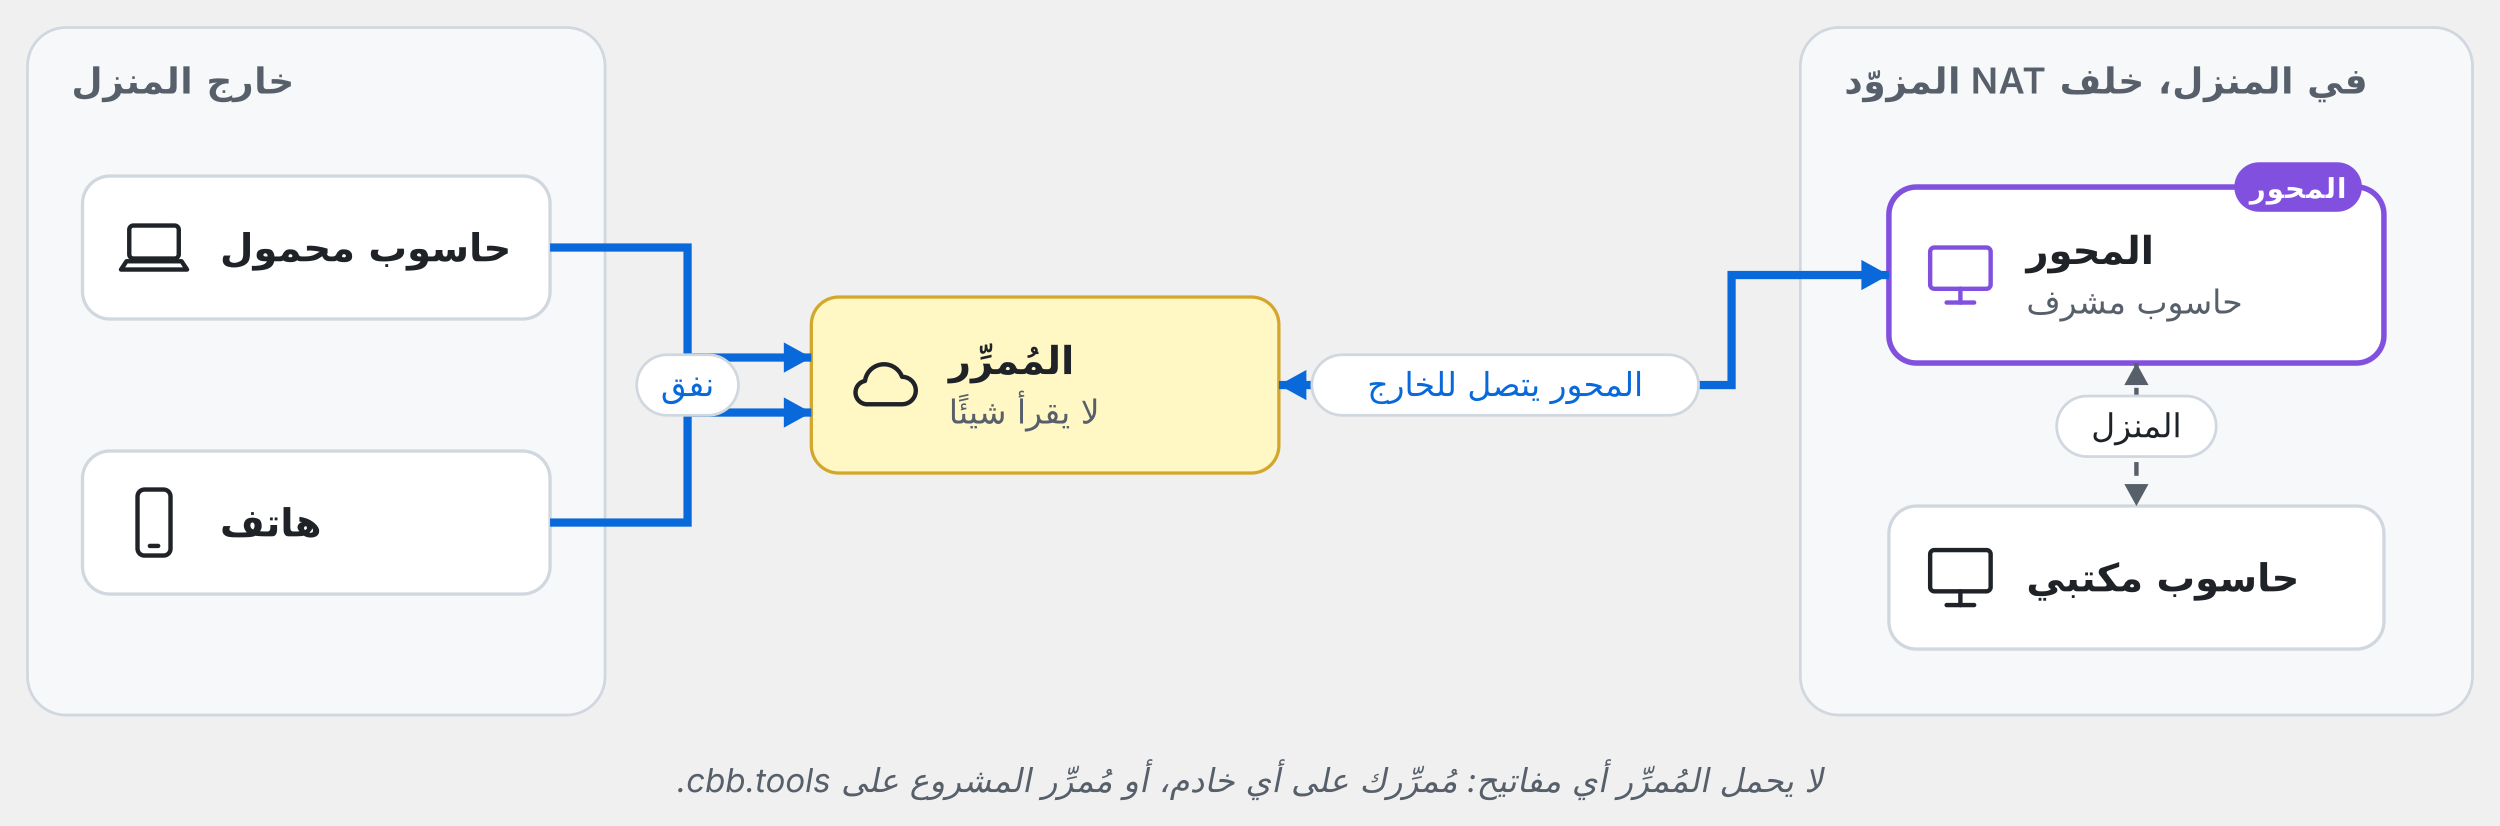
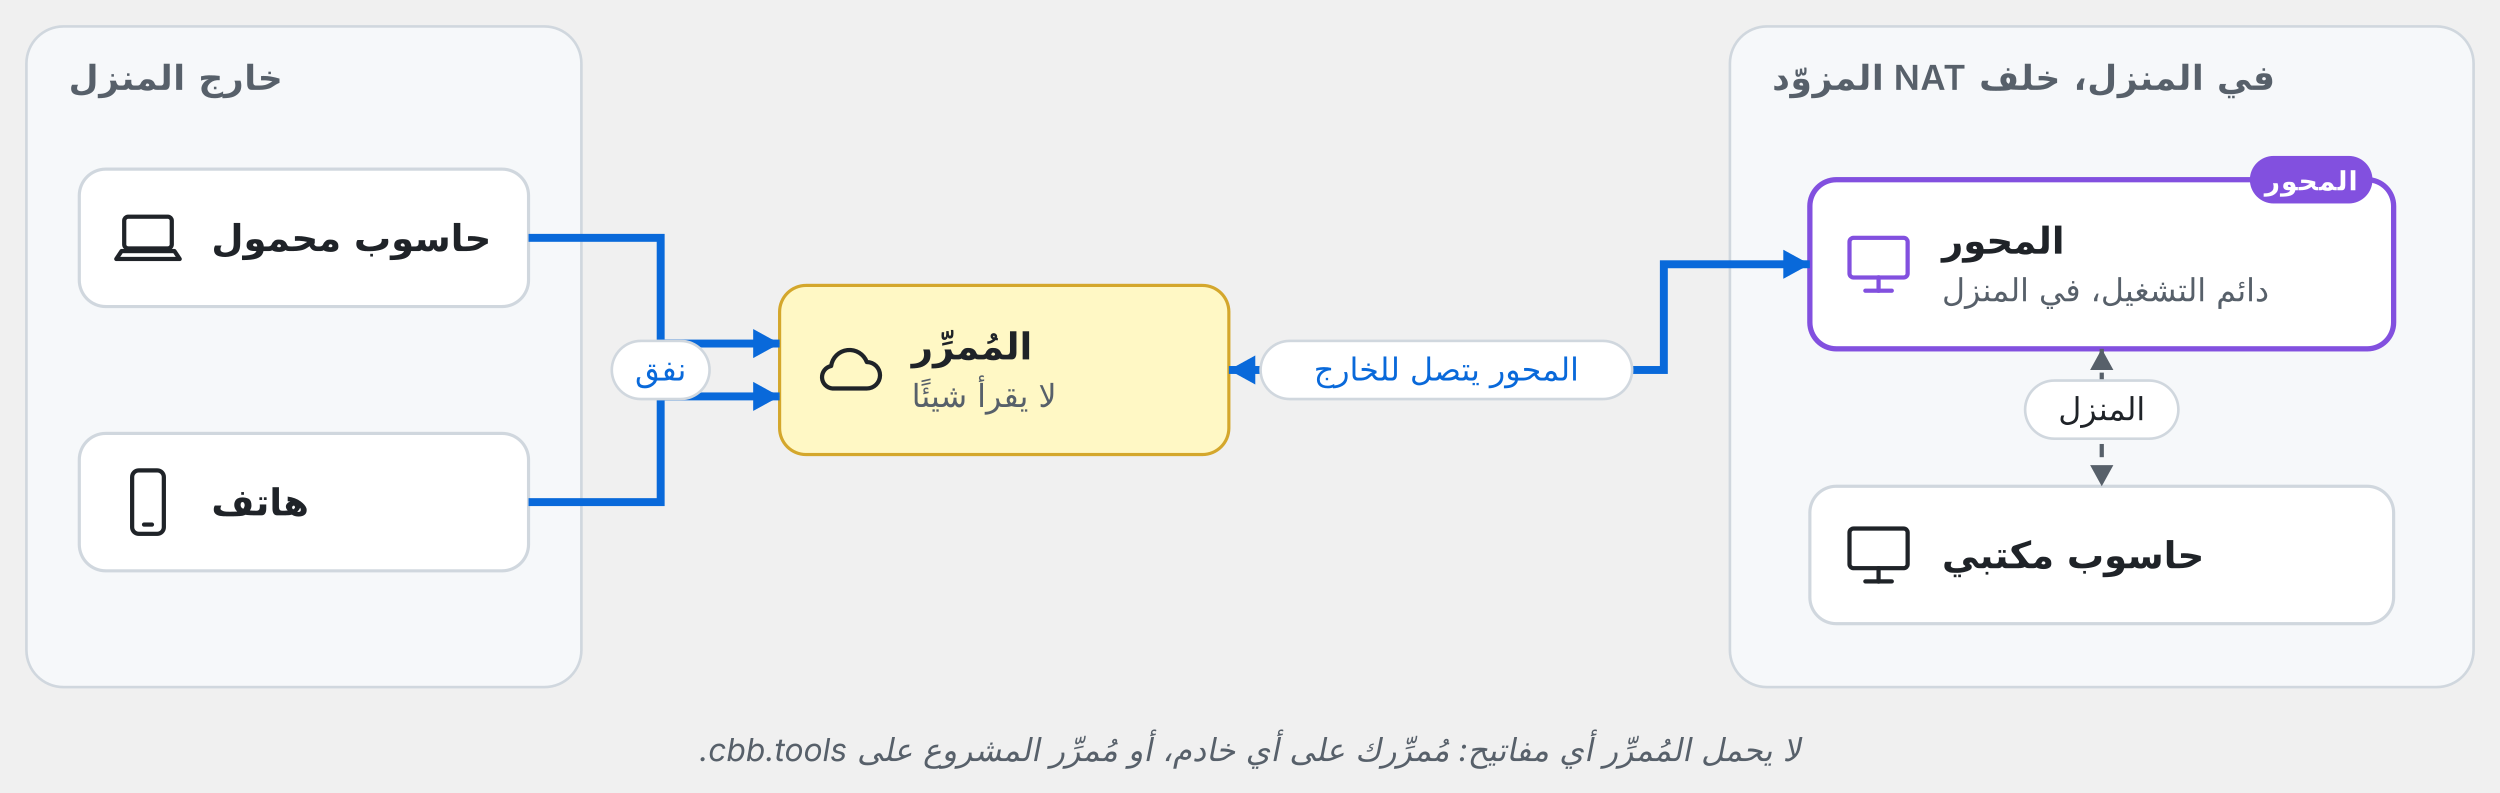
- <svg xmlns="http://www.w3.org/2000/svg" lang="ar" width="909" height="300" viewBox="0 0 909 300" role="img" aria-label="حين لا يستطيع الإنترنت الوصول إلى المحور، يسجّل نفسه لدى مُمرِّر">
+ <svg xmlns="http://www.w3.org/2000/svg" lang="ar" width="946" height="300" viewBox="0 0 946 300" role="img" aria-label="حين لا يستطيع الإنترنت الوصول إلى المحور، يسجّل نفسه لدى مُمرِّر">
  <style>
  .bg { fill: none; }
  .zone { fill: #f6f8fa; stroke: #d0d7de; stroke-width: 1; }
  .zone-t { fill: #57606a; font: 600 13px system-ui, -apple-system, 'Segoe UI', sans-serif; letter-spacing: .02em; }
  .card { fill: #ffffff; stroke: #d0d7de; stroke-width: 1.2; }
  .card.key { stroke: #8250df; stroke-width: 2; }
  .card.srv { fill: #fff8c5; stroke: #d4a72c; }
  .t { fill: #1f2328; font: 600 14px system-ui, -apple-system, 'Segoe UI', sans-serif; }
  .s { fill: #57606a; font: 12px system-ui, -apple-system, 'Segoe UI', sans-serif; }
  .ic { fill: none; stroke: #1f2328; stroke-width: 1.6; stroke-linecap: round; stroke-linejoin: round; }
  .key .ic, .ic.key { stroke: #8250df; }
  .badge { fill: #8250df; }
  .badge-t { fill: #ffffff; font: 600 10px system-ui, -apple-system, 'Segoe UI', sans-serif; letter-spacing: .04em; }
  .e-tunnel { fill: none; stroke: #0969da; stroke-width: 3; }
  .e-home { fill: none; stroke: #57606a; stroke-width: 1.6; stroke-dasharray: 5 4; }
  .e-pair { fill: none; stroke: #8250df; stroke-width: 1.8; }
  .e-e2e { fill: none; stroke: #1a7f37; stroke-width: 1.8; stroke-dasharray: 2 4; stroke-linecap: round; }
  .a-tunnel { fill: #0969da; } .a-home { fill: #57606a; } .a-pair { fill: #8250df; } .a-e2e { fill: #1a7f37; }
  .lbl-bg { fill: #ffffff; stroke: #d0d7de; stroke-width: 1; }
  .lbl { fill: #1f2328; font: 12px system-ui, -apple-system, 'Segoe UI', sans-serif; }
  .lbl.tunnel { fill: #0969da; } .lbl.pair { fill: #8250df; } .lbl.e2e { fill: #1a7f37; }
  .note { fill: #57606a; font: italic 12px system-ui, -apple-system, 'Segoe UI', sans-serif; }
  @media (prefers-color-scheme: dark) {
    .zone { fill: #161b22; stroke: #30363d; }
    .zone-t, .s, .note { fill: #8b949e; }
    .card { fill: #0d1117; stroke: #3d444d; }
    .card.key { stroke: #a371f7; }
    .card.srv { fill: #272115; stroke: #9e6a03; }
    .t, .lbl { fill: #e6edf3; }
    .ic { stroke: #e6edf3; }
    .key .ic, .ic.key { stroke: #a371f7; }
    .badge { fill: #a371f7; }
    .badge-t { fill: #0d1117; }
    .e-tunnel { stroke: #4493f8; } .a-tunnel { fill: #4493f8; } .lbl.tunnel { fill: #4493f8; }
    .e-home { stroke: #8b949e; } .a-home { fill: #8b949e; }
    .e-pair { stroke: #a371f7; } .a-pair { fill: #a371f7; } .lbl.pair { fill: #a371f7; }
    .e-e2e { stroke: #3fb950; } .a-e2e { fill: #3fb950; } .lbl.e2e { fill: #3fb950; }
    .lbl-bg { fill: #0d1117; stroke: #3d444d; }
  }
</style>
  <rect class="zone" x="10" y="10" width="210" height="250" rx="14" />
  <text class="zone-t" x="26" y="34" direction="rtl" text-anchor="end">خارج المنزل</text>
-   <rect class="zone" x="654.6" y="10" width="244.4" height="250" rx="14" />
+   <rect class="zone" x="654.6" y="10" width="281.4" height="250" rx="14" />
  <text class="zone-t" x="670.6" y="34" direction="rtl" text-anchor="end">في المنزل، خلف NAT المزوّد</text>
  <g class="">
    <rect class="card " x="30.0" y="64.0" width="170" height="52" rx="10" />
    <g transform="translate(42.0,76)" class="ic">
      <rect x="5" y="6" width="18" height="12" rx="1.5" />
      <path d="M2 22h24l-2 -3H4z" />
    </g>
    <text class="t" x="80.0" y="95" direction="rtl" text-anchor="end">حاسوب محمول</text>
  </g>
  <g class="">
    <rect class="card " x="30.0" y="164.0" width="170" height="52" rx="10" />
    <g transform="translate(42.0,176)" class="ic">
      <rect x="8" y="2" width="12" height="24" rx="2.5" />
      <line x1="12.5" y1="22.5" x2="15.5" y2="22.5" />
    </g>
    <text class="t" x="80.0" y="195" direction="rtl" text-anchor="end">هاتف</text>
  </g>
  <g class="srv">
    <rect class="card srv" x="295.0" y="108.0" width="170" height="64" rx="10" />
    <g transform="translate(307.0,126)" class="ic">
      <path d="M8 21h13a5 5 0 0 0 0 -10a7 7 0 0 0 -13.5 1.5A4.3 4.3 0 0 0 8 21z" />
    </g>
    <text class="t" x="345.0" y="136" direction="rtl" text-anchor="end">المُمرِّر</text>
    <text class="s" x="345.0" y="154" direction="rtl" text-anchor="end">لا يقرأ شيئًا</text>
  </g>
  <g class="key">
-     <rect class="card key" x="686.8" y="68.0" width="180" height="64" rx="10" />
-     <g transform="translate(698.8,86)" class="ic">
+     <rect class="card key" x="684.85" y="68.0" width="220.9" height="64" rx="10" />
+     <g transform="translate(696.85,86)" class="ic">
      <rect x="3" y="4" width="22" height="15" rx="1.5" />
      <line x1="14" y1="19" x2="14" y2="24" />
      <line x1="9" y1="24" x2="19" y2="24" />
    </g>
-     <text class="t" x="736.8" y="96" direction="rtl" text-anchor="end">المحور</text>
-     <text class="s" x="736.8" y="114" direction="rtl" text-anchor="end">حاسوب مشرف</text>
-     <rect class="badge" x="812.4" y="59.0" width="46.4" height="18" rx="9" />
-     <text class="badge-t" x="835.6" y="72.0" text-anchor="middle" direction="rtl">المحور</text>
+     <text class="t" x="734.85" y="96" direction="rtl" text-anchor="end">المحور</text>
+     <text class="s" x="734.85" y="114" direction="rtl" text-anchor="end">دائم التشغيل، في المنزل</text>
+     <rect class="badge" x="851.35" y="59.0" width="46.4" height="18" rx="9" />
+     <text class="badge-t" x="874.55" y="72.0" text-anchor="middle" direction="rtl">المحور</text>
  </g>
  <g class="">
-     <rect class="card " x="686.8" y="184.0" width="180" height="52" rx="10" />
-     <g transform="translate(698.8,196)" class="ic">
+     <rect class="card " x="684.85" y="184.0" width="220.9" height="52" rx="10" />
+     <g transform="translate(696.85,196)" class="ic">
      <rect x="3" y="4" width="22" height="15" rx="1.5" />
      <line x1="14" y1="19" x2="14" y2="24" />
      <line x1="9" y1="24" x2="19" y2="24" />
    </g>
-     <text class="t" x="736.8" y="215" direction="rtl" text-anchor="end">حاسوب مكتبي</text>
+     <text class="t" x="734.85" y="215" direction="rtl" text-anchor="end">حاسوب مكتبي</text>
  </g>
  <path class="e-tunnel" d="M200.0,90.0 L250,90 L250,130 L295.0,130" />
  <path class="a-tunnel" d="M295.0,130 L285.0,124.5 L285.0,135.5z" />
  <path class="e-tunnel" d="M200.0,190.0 L250,190 L250,150 L295.0,150" />
  <path class="a-tunnel" d="M295.0,150 L285.0,144.5 L285.0,155.5z" />
-   <path class="e-tunnel" d="M465.0,140.0 L629.6,140 L629.6,100 L686.8,100.0" />
-   <path class="a-tunnel" d="M686.8,100.0 L676.8,94.5 L676.8,105.5z" />
+   <path class="e-tunnel" d="M465.0,140.0 L629.6,140 L629.6,100 L684.85,100.0" />
+   <path class="a-tunnel" d="M684.85,100.0 L674.8,94.5 L674.8,105.5z" />
  <path class="a-tunnel" d="M465.0,140.0 L475.0,145.5 L475.0,134.5z" />
-   <path class="e-home" d="M776.8,132.0 L776.8,184.0" />
-   <path class="a-home" d="M776.8,184.0 L781.2,176.0 L772.4,176.0z" />
-   <path class="a-home" d="M776.8,132.0 L772.4,140.0 L781.2,140.0z" />
-   <text class="note" x="454.5" y="288" text-anchor="middle" direction="rtl">لا يحمل المُمرِّر أي مفاتيح: مُمرِّرك على أي خادم، أو مُمرِّر المشروع على cbb.tools.</text>
+   <path class="e-home" d="M795.3,132.0 L795.3,184.0" />
+   <path class="a-home" d="M795.3,184.0 L799.7,176.0 L790.9,176.0z" />
+   <path class="a-home" d="M795.3,132.0 L790.9,140.0 L799.7,140.0z" />
+   <text class="note" x="473.0" y="288" text-anchor="middle" direction="rtl">لا يحمل المُمرِّر أي مفاتيح: مُمرِّرك على أي خادم، أو مُمرِّر المشروع على cbb.tools.</text>
  <rect class="lbl-bg" x="231.5" y="129.0" width="37.0" height="22" rx="11.0" />
  <text class="lbl tunnel" x="250" y="144.0" text-anchor="middle" direction="rtl">نفق</text>
  <rect class="lbl-bg" x="477.0" y="129.0" width="140.6" height="22" rx="11.0" />
  <text class="lbl tunnel" x="547.3" y="144.0" text-anchor="middle" direction="rtl">المحور يتصل للخارج</text>
-   <rect class="lbl-bg" x="747.8" y="144.0" width="58.0" height="22" rx="11.0" />
-   <text class="lbl home" x="776.8" y="159.0" text-anchor="middle" direction="rtl">المنزل</text>
+   <rect class="lbl-bg" x="766.3" y="144.0" width="58.0" height="22" rx="11.0" />
+   <text class="lbl home" x="795.3" y="159.0" text-anchor="middle" direction="rtl">المنزل</text>
</svg>
